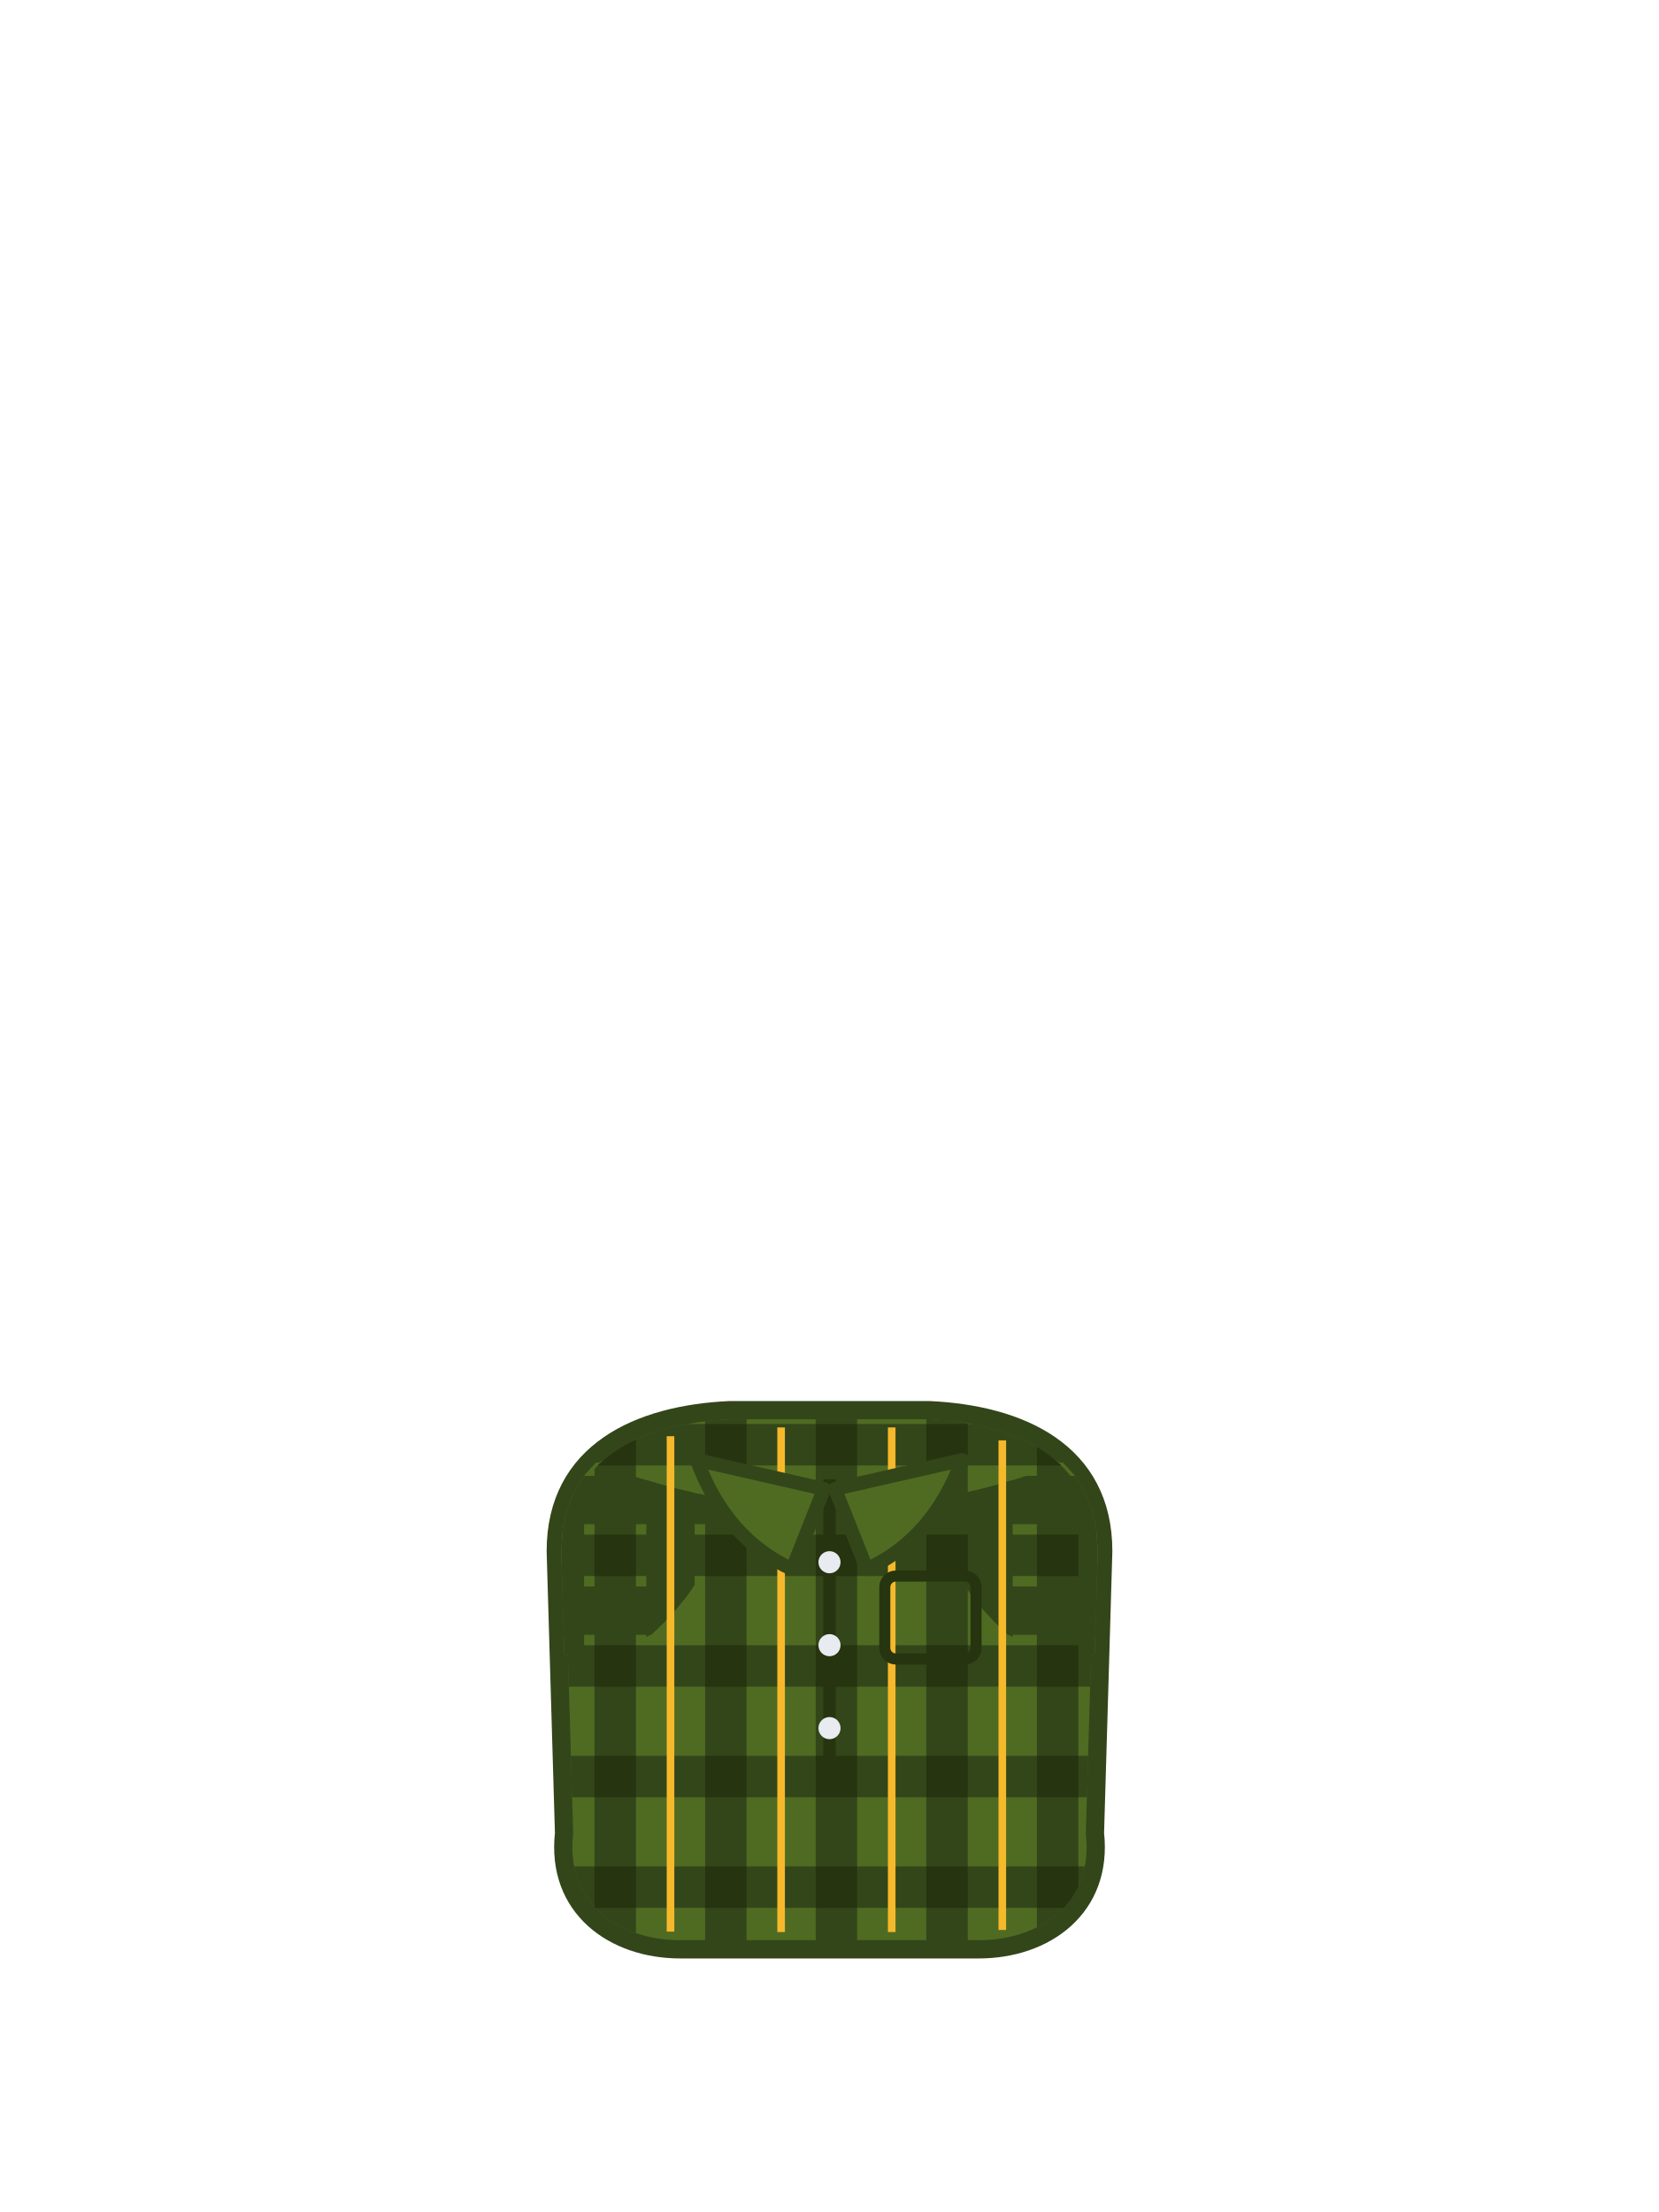
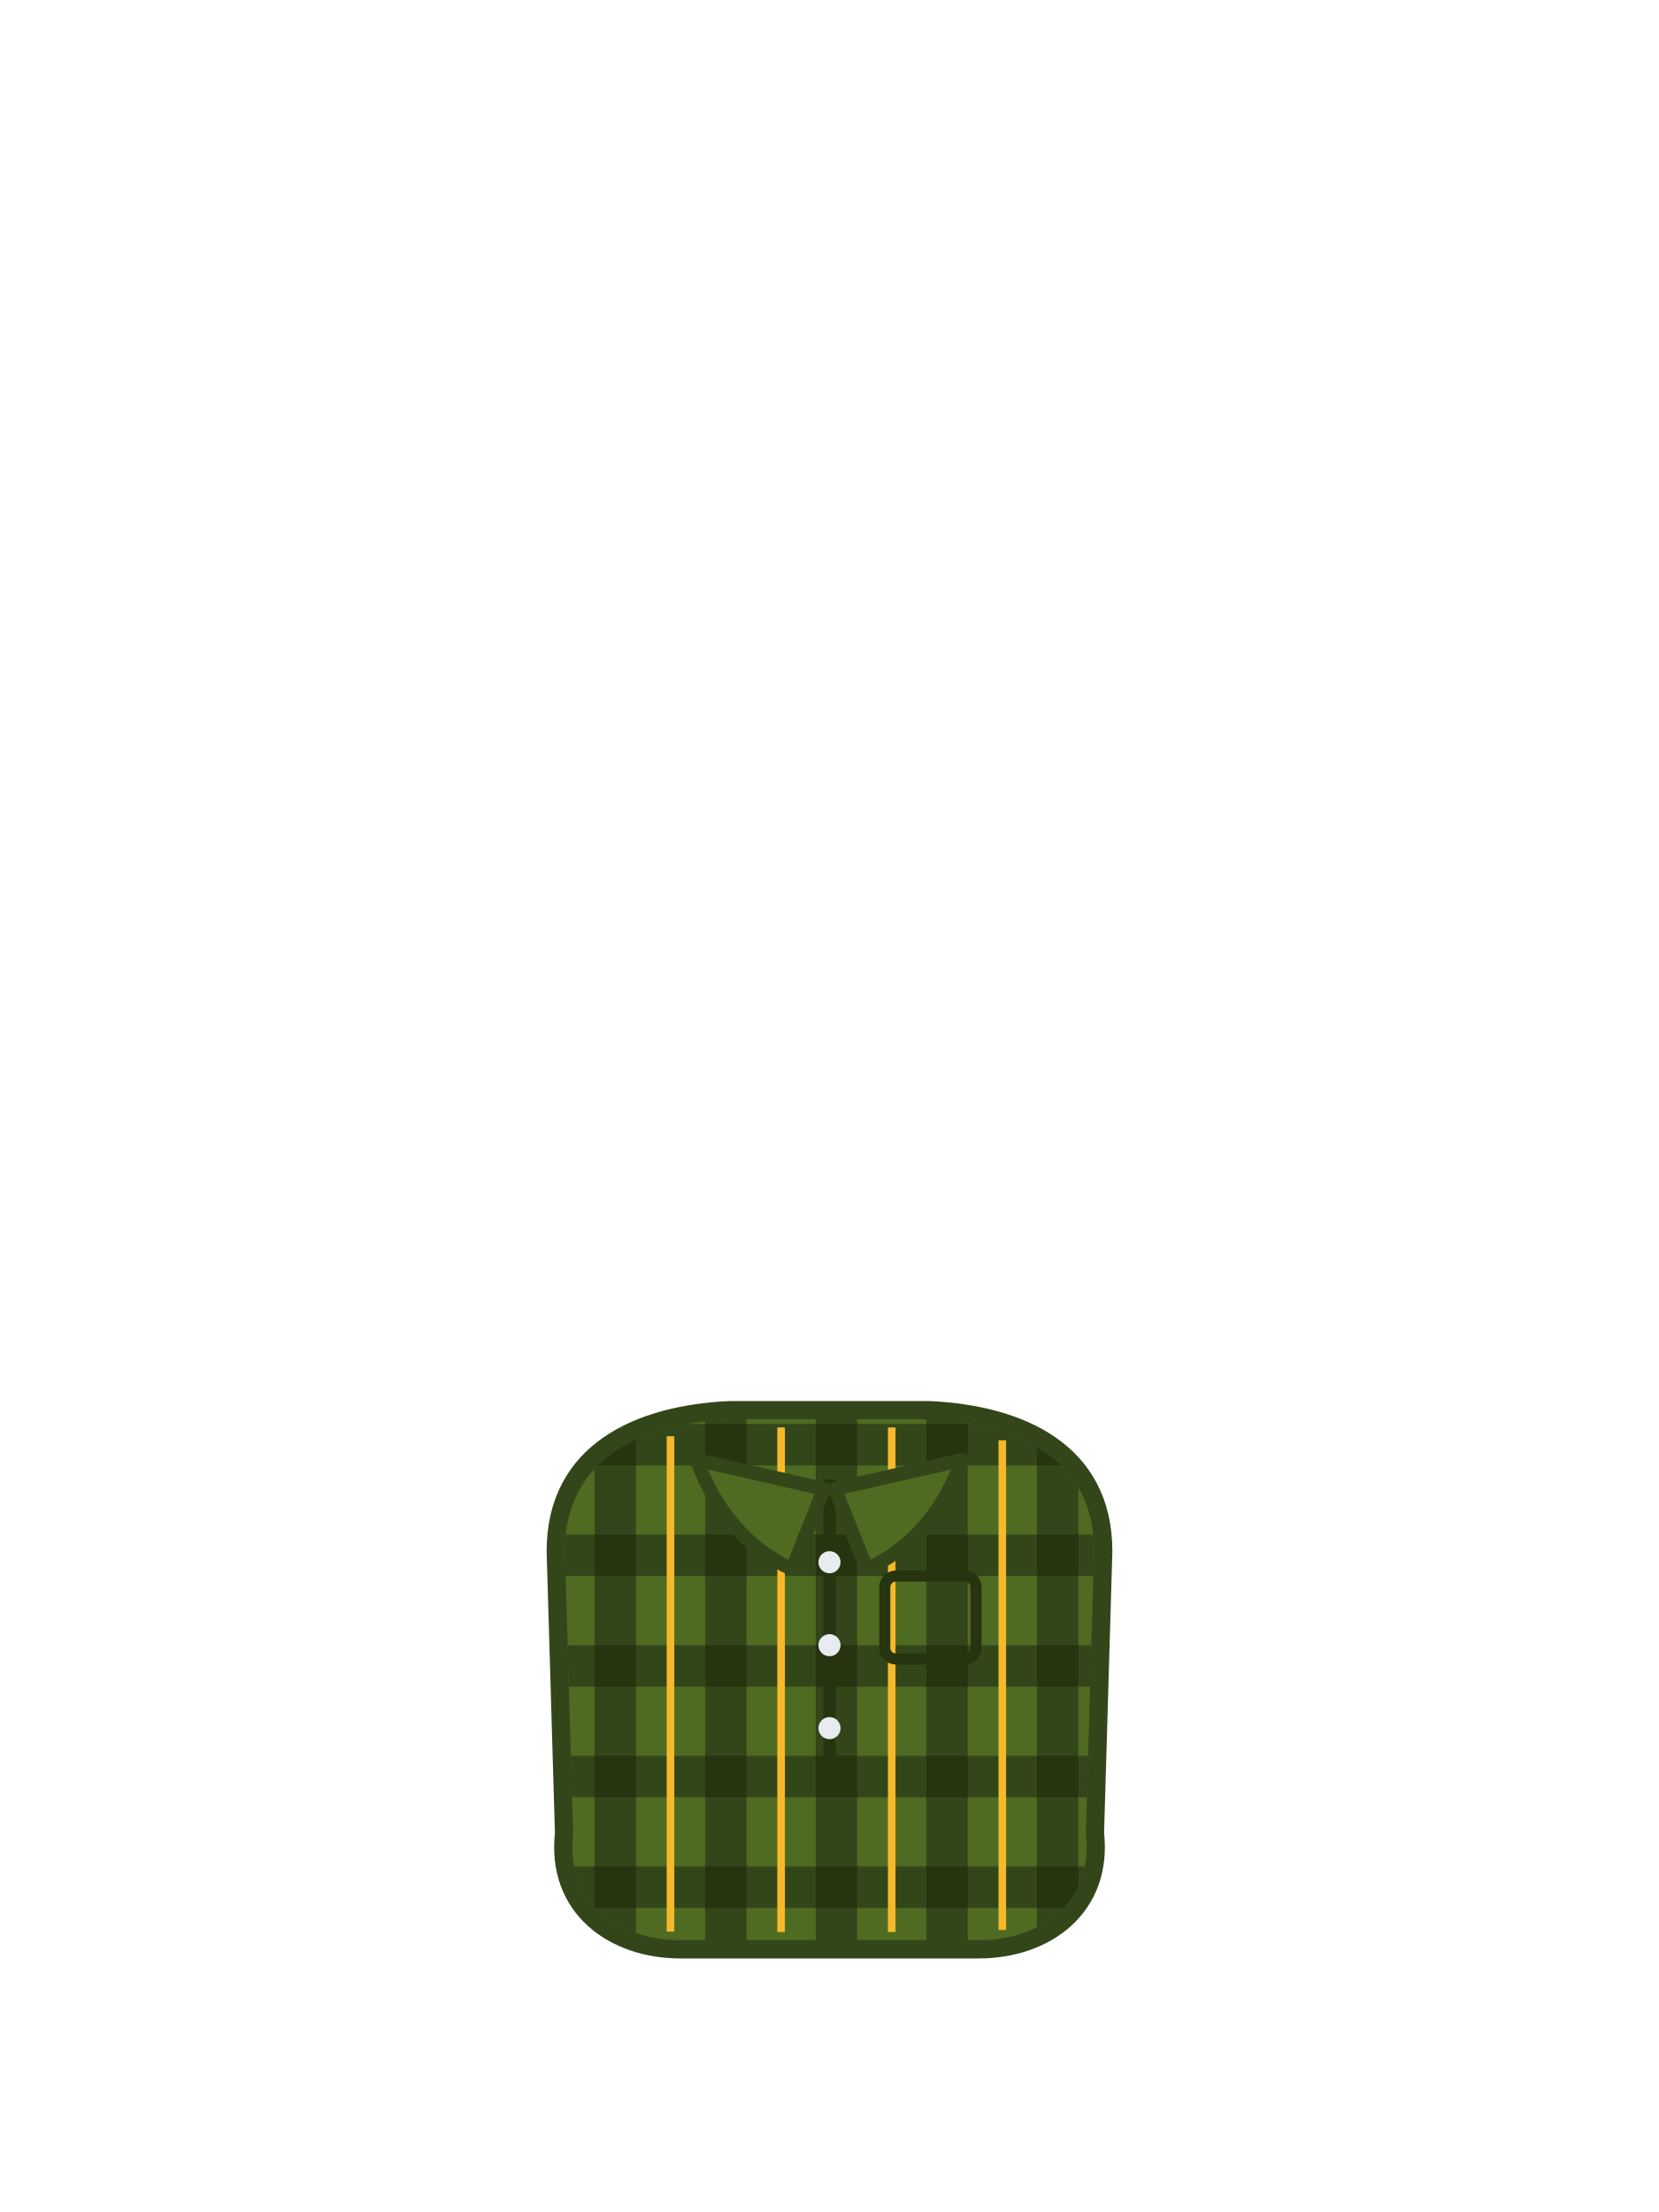
<svg xmlns="http://www.w3.org/2000/svg" viewBox="0 0 240 320">
  <circle cx="92.4" cy="222" r="11.4" fill="#4F6B22" />
  <circle cx="147.6" cy="222" r="11.4" fill="#4F6B22" />
  <path d="M 80.4 224.4 C 80.4 210 92.4 204.6 105.6 204 L 134.4 204 C 147.6 204.6 159.6 210 159.6 224.4 L 158.4 265.2 C 159.6 276 151.2 282 141.6 282 L 98.4 282 C 88.8 282 80.4 276 81.6 265.2 Z" fill="#4F6B22" stroke="#33461A" stroke-width="2.64" />
-   <path d="M 104.12 219.97 L 104.07 219.68 L 104.01 219.39 L 103.94 219.11 L 103.87 218.83 L 103.79 218.55 L 103.70 218.27 L 103.60 217.99 L 103.50 217.72 L 103.39 217.45 L 103.28 217.18 L 103.16 216.91 L 103.03 216.65 L 102.89 216.39 L 102.75 216.13 L 102.61 215.88 L 102.45 215.63 L 102.29 215.39 L 102.13 215.15 L 101.96 214.91 L 101.78 214.68 L 101.60 214.45 L 101.41 214.23 L 101.22 214.01 L 101.02 213.79 L 100.81 213.59 L 100.61 213.38 L 100.39 213.18 L 100.17 212.99 L 99.95 212.80 L 99.72 212.62 L 99.49 212.44 L 99.25 212.27 L 99.01 212.11 L 98.77 211.95 L 98.52 211.79 L 98.27 211.65 L 98.01 211.51 L 97.75 211.37 L 97.49 211.24 L 97.22 211.12 L 96.95 211.01 L 96.68 210.90 L 96.41 210.80 L 96.13 210.70 L 95.85 210.61 L 95.57 210.53 L 95.29 210.46 L 95.01 210.39 L 94.72 210.33 L 94.43 210.28 L 94.15 210.23 L 93.86 210.19 L 93.57 210.16 L 93.28 210.13 L 92.98 210.11 L 92.69 210.10 L 92.40 210.10 L 92.11 210.10 L 91.82 210.11 L 91.52 210.13 L 91.23 210.16 L 90.94 210.19 L 90.65 210.23 L 90.37 210.28 L 90.08 210.33 L 89.79 210.39 L 89.51 210.46 L 89.23 210.53 L 88.95 210.61 L 88.67 210.70 L 88.39 210.80 L 88.12 210.90 L 87.85 211.01 L 87.58 211.12 L 87.31 211.24 L 87.05 211.37 L 86.79 211.51 L 86.53 211.65 L 86.28 211.79 L 86.03 211.95 L 85.79 212.11 L 85.69 212.18 L 84.67 213.30 L 84.64 213.33 L 84.62 213.37 L 83.22 215.56 L 83.19 215.60 L 83.18 215.63 L 82.85 216.40 L 82.13 218.14 L 82.12 218.18 L 82.10 218.22 L 81.72 219.88 L 81.45 221.07 L 81.44 221.10 L 81.43 221.14 L 81.23 224.06 L 81.20 224.39 L 81.20 224.44 L 81.21 224.68 L 81.25 226.16 L 81.30 226.28 L 81.41 226.55 L 81.52 226.82 L 81.64 227.09 L 81.77 227.35 L 81.91 227.61 L 82.05 227.87 L 82.19 228.12 L 82.35 228.37 L 82.51 228.61 L 82.67 228.85 L 82.84 229.09 L 83.02 229.32 L 83.20 229.55 L 83.39 229.77 L 83.58 229.99 L 83.78 230.21 L 83.99 230.41 L 84.19 230.62 L 84.41 230.82 L 84.63 231.01 L 84.85 231.20 L 85.08 231.38 L 85.31 231.56 L 85.55 231.73 L 85.79 231.89 L 86.03 232.05 L 86.28 232.21 L 86.53 232.35 L 86.79 232.49 L 87.05 232.63 L 87.31 232.76 L 87.58 232.88 L 87.85 232.99 L 88.12 233.10 L 88.39 233.20 L 88.67 233.30 L 88.95 233.39 L 89.23 233.47 L 89.51 233.54 L 89.79 233.61 L 90.08 233.67 L 90.37 233.72 L 90.65 233.77 L 90.94 233.81 L 91.23 233.84 L 91.52 233.87 L 91.82 233.89 L 92.11 233.90 L 92.40 233.90 L 92.69 233.90 L 92.98 233.89 L 93.28 233.87 L 93.57 233.84 L 93.86 233.81 L 94.15 233.77 L 94.43 233.72 L 94.72 233.67 L 95.01 233.61 L 95.29 233.54 L 95.57 233.47 L 95.85 233.39 L 96.13 233.30 L 96.41 233.20 L 96.68 233.10 L 96.95 232.99 L 97.22 232.88 L 97.49 232.76 L 97.75 232.63 L 98.01 232.49 L 98.10 232.44 L 99.29 230.97 L 99.31 230.95 L 100.60 229.13 L 100.62 229.09 L 100.62 229.09 L 101.12 228.26 L 101.72 227.25 L 101.74 227.22 L 102.67 225.36 L 102.69 225.32 L 103.31 223.76 L 103.44 223.44 L 103.44 223.44 L 103.45 223.40 L 104.03 221.49 L 104.04 221.45 L 104.06 221.35 L 104.22 220.59 L 104.17 220.25 Z" fill="#4F6B22" />
-   <path d="M 95.31 214.66 L 92.63 213.85 L 92.59 213.85 L 90.07 213.00 L 90.04 212.98 L 87.45 212.01 L 87.42 212.00 L 86.27 211.54 L 86.11 211.70 L 84.67 213.30 L 84.64 213.33 L 84.62 213.37 L 83.22 215.56 L 83.19 215.60 L 83.18 215.63 L 82.85 216.40 L 82.13 218.14 L 82.12 218.18 L 82.10 218.22 L 81.72 219.88 L 81.45 221.07 L 81.44 221.10 L 81.43 221.14 L 81.23 224.06 L 81.20 224.39 L 81.20 224.44 L 81.63 239.07 L 81.64 239.11 L 81.64 239.16 L 81.66 239.21 L 81.68 239.26 L 81.70 239.30 L 81.73 239.34 L 81.76 239.38 L 81.79 239.42 L 81.83 239.45 L 81.87 239.48 L 81.91 239.50 L 81.96 239.52 L 82.00 239.53 L 82.05 239.54 L 82.10 239.55 L 82.15 239.55 L 82.20 239.55 L 82.57 239.50 L 82.58 239.49 L 84.20 239.24 L 84.62 239.17 L 84.63 239.17 L 85.19 239.07 L 86.49 238.84 L 86.51 238.83 L 87.64 238.60 L 88.20 238.48 L 88.22 238.48 L 89.74 238.11 L 89.76 238.11 L 91.11 237.72 L 91.14 237.72 L 91.78 237.50 L 92.32 237.32 L 92.35 237.31 L 92.87 237.09 L 93.35 236.89 L 93.39 236.87 L 94.10 236.51 L 94.23 236.44 L 94.27 236.42 L 94.31 236.39 L 94.35 236.36 L 96.16 234.60 L 96.18 234.58 L 97.38 233.28 L 97.82 232.80 L 97.84 232.77 L 98.71 231.70 L 99.29 230.97 L 99.31 230.95 L 100.60 229.13 L 100.62 229.09 L 101.12 228.26 L 101.72 227.25 L 101.74 227.22 L 102.67 225.36 L 102.69 225.32 L 103.31 223.76 L 103.44 223.44 L 103.45 223.40 L 104.03 221.49 L 104.04 221.45 L 104.44 219.53 L 104.45 219.48 L 104.62 217.92 L 104.67 217.54 L 104.67 217.50 L 104.69 216.79 L 103.40 216.57 L 103.37 216.56 L 100.61 216.00 L 100.58 216.00 L 97.97 215.38 L 97.94 215.38 L 95.34 214.68 Z" fill="#4F6B22" />
-   <path d="M 95.31 214.66 L 93.50 214.12 L 93.50 236.82 L 94.23 236.44 L 94.27 236.42 L 94.31 236.39 L 94.35 236.36 L 94.43 236.28 L 96.16 234.60 L 96.18 234.58 L 97.38 233.28 L 97.82 232.80 L 97.84 232.77 L 98.71 231.70 L 99.29 230.97 L 99.31 230.95 L 99.74 230.35 L 100.50 229.26 L 100.50 215.97 L 97.97 215.38 L 97.94 215.38 L 95.34 214.68 Z M 83.22 215.56 L 83.19 215.60 L 83.18 215.63 L 82.13 218.14 L 82.12 218.18 L 82.10 218.22 L 81.72 219.88 L 81.45 221.07 L 81.44 221.10 L 81.43 221.14 L 81.23 224.06 L 81.20 224.39 L 81.20 224.44 L 81.63 239.07 L 81.64 239.11 L 81.64 239.16 L 81.66 239.21 L 81.68 239.26 L 81.70 239.30 L 81.73 239.34 L 81.76 239.38 L 81.79 239.42 L 81.83 239.45 L 81.87 239.48 L 81.91 239.50 L 81.96 239.52 L 82.00 239.53 L 82.05 239.54 L 82.10 239.55 L 82.15 239.55 L 82.20 239.55 L 82.57 239.50 L 82.58 239.49 L 84.50 239.19 L 84.50 213.55 Z" fill="#33461A" />
-   <path d="M 95.31 214.66 L 92.63 213.85 L 92.59 213.85 L 91.57 213.50 L 84.53 213.50 L 83.22 215.56 L 83.19 215.60 L 83.18 215.63 L 82.13 218.14 L 82.12 218.18 L 82.10 218.22 L 81.93 218.97 L 81.58 220.50 L 104.24 220.50 L 104.44 219.53 L 104.45 219.48 L 104.62 217.92 L 104.67 217.54 L 104.67 217.50 L 104.69 216.79 L 103.40 216.57 L 103.37 216.56 L 100.61 216.00 L 100.58 216.00 L 97.97 215.38 L 97.94 215.38 L 95.34 214.68 Z M 94.52 236.20 L 96.16 234.60 L 96.18 234.58 L 97.38 233.28 L 97.82 232.80 L 97.84 232.77 L 98.71 231.70 L 99.29 230.97 L 99.31 230.95 L 100.33 229.50 L 81.35 229.50 L 81.39 230.94 L 81.56 236.50 L 94.12 236.50 L 94.23 236.44 L 94.27 236.42 L 94.31 236.39 L 94.35 236.36 Z" fill="#33461A" />
-   <path d="M 153.97 211.95 L 153.72 211.79 L 153.47 211.65 L 153.21 211.51 L 152.95 211.37 L 152.69 211.24 L 152.42 211.12 L 152.15 211.01 L 151.88 210.90 L 151.61 210.80 L 151.33 210.70 L 151.05 210.61 L 150.77 210.53 L 150.49 210.46 L 150.21 210.39 L 149.92 210.33 L 149.63 210.28 L 149.35 210.23 L 149.06 210.19 L 148.77 210.16 L 148.48 210.13 L 148.18 210.11 L 147.89 210.10 L 147.60 210.10 L 147.31 210.10 L 147.02 210.11 L 146.72 210.13 L 146.43 210.16 L 146.14 210.19 L 145.85 210.23 L 145.57 210.28 L 145.28 210.33 L 144.99 210.39 L 144.71 210.46 L 144.43 210.53 L 144.15 210.61 L 143.87 210.70 L 143.59 210.80 L 143.32 210.90 L 143.05 211.01 L 142.78 211.12 L 142.51 211.24 L 142.25 211.37 L 141.99 211.51 L 141.73 211.65 L 141.48 211.79 L 141.23 211.95 L 140.99 212.11 L 140.75 212.27 L 140.51 212.44 L 140.28 212.62 L 140.05 212.80 L 139.83 212.99 L 139.61 213.18 L 139.39 213.38 L 139.19 213.59 L 138.98 213.79 L 138.78 214.01 L 138.59 214.23 L 138.40 214.45 L 138.22 214.68 L 138.04 214.91 L 137.87 215.15 L 137.71 215.39 L 137.55 215.63 L 137.39 215.88 L 137.25 216.13 L 137.11 216.39 L 136.97 216.65 L 136.84 216.91 L 136.72 217.18 L 136.61 217.45 L 136.50 217.72 L 136.40 217.99 L 136.30 218.27 L 136.21 218.55 L 136.13 218.83 L 136.06 219.11 L 135.99 219.39 L 135.93 219.68 L 135.88 219.97 L 135.83 220.25 L 135.78 220.59 L 135.96 221.45 L 135.96 221.45 L 135.97 221.49 L 135.98 221.52 L 136.55 223.40 L 136.56 223.44 L 137.31 225.32 L 137.33 225.36 L 137.63 225.96 L 138.26 227.22 L 138.28 227.25 L 139.38 229.09 L 139.40 229.13 L 140.07 230.07 L 140.69 230.95 L 140.71 230.97 L 141.22 231.61 L 141.90 232.44 L 141.99 232.49 L 142.25 232.63 L 142.51 232.76 L 142.78 232.88 L 143.05 232.99 L 143.32 233.10 L 143.59 233.20 L 143.87 233.30 L 144.15 233.39 L 144.43 233.47 L 144.71 233.54 L 144.99 233.61 L 145.28 233.67 L 145.57 233.72 L 145.85 233.77 L 146.14 233.81 L 146.43 233.84 L 146.72 233.87 L 147.02 233.89 L 147.31 233.90 L 147.60 233.90 L 147.89 233.90 L 148.18 233.89 L 148.48 233.87 L 148.77 233.84 L 149.06 233.81 L 149.35 233.77 L 149.63 233.72 L 149.92 233.67 L 150.21 233.61 L 150.49 233.54 L 150.77 233.47 L 151.05 233.39 L 151.33 233.30 L 151.61 233.20 L 151.88 233.10 L 152.15 232.99 L 152.42 232.88 L 152.69 232.76 L 152.95 232.63 L 153.21 232.49 L 153.47 232.35 L 153.72 232.21 L 153.97 232.05 L 154.21 231.89 L 154.45 231.73 L 154.69 231.56 L 154.92 231.38 L 155.15 231.20 L 155.37 231.01 L 155.59 230.82 L 155.81 230.62 L 156.01 230.41 L 156.22 230.21 L 156.42 229.99 L 156.61 229.77 L 156.80 229.55 L 156.98 229.32 L 157.16 229.09 L 157.33 228.85 L 157.49 228.61 L 157.65 228.37 L 157.81 228.12 L 157.95 227.87 L 158.09 227.61 L 158.23 227.35 L 158.36 227.09 L 158.48 226.82 L 158.59 226.55 L 158.70 226.28 L 158.75 226.16 L 158.80 224.44 L 158.80 224.39 L 158.74 223.58 L 158.57 221.14 L 158.56 221.10 L 158.55 221.07 L 157.90 218.22 L 157.88 218.18 L 157.87 218.14 L 156.82 215.63 L 156.81 215.60 L 156.78 215.56 L 155.38 213.37 L 155.36 213.33 L 155.33 213.30 L 154.31 212.18 L 154.21 212.11 Z" fill="#4F6B22" />
-   <path d="M 139.39 216.00 L 136.63 216.56 L 136.60 216.57 L 135.31 216.79 L 135.33 217.50 L 135.33 217.54 L 135.55 219.48 L 135.56 219.53 L 135.96 221.45 L 135.97 221.49 L 135.98 221.52 L 136.55 223.40 L 136.56 223.44 L 137.31 225.32 L 137.33 225.36 L 137.63 225.96 L 138.26 227.22 L 138.28 227.25 L 139.38 229.09 L 139.40 229.13 L 140.07 230.07 L 140.69 230.95 L 140.71 230.97 L 142.16 232.77 L 142.18 232.80 L 143.20 233.90 L 143.82 234.58 L 143.84 234.60 L 145.65 236.36 L 145.69 236.39 L 145.73 236.42 L 145.77 236.44 L 145.86 236.49 L 146.61 236.87 L 146.65 236.89 L 147.24 237.14 L 147.65 237.31 L 147.68 237.32 L 148.09 237.45 L 148.86 237.72 L 148.89 237.72 L 150.14 238.08 L 150.24 238.11 L 150.26 238.11 L 150.39 238.14 L 151.78 238.48 L 151.80 238.48 L 153.49 238.83 L 153.51 238.84 L 155.37 239.17 L 155.38 239.17 L 156.28 239.31 L 157.42 239.49 L 157.43 239.50 L 157.80 239.55 L 157.85 239.55 L 157.90 239.55 L 157.95 239.54 L 158.00 239.53 L 158.04 239.52 L 158.09 239.50 L 158.13 239.48 L 158.17 239.45 L 158.21 239.42 L 158.24 239.38 L 158.27 239.34 L 158.30 239.30 L 158.32 239.26 L 158.34 239.21 L 158.36 239.16 L 158.36 239.11 L 158.37 239.07 L 158.80 224.44 L 158.80 224.39 L 158.74 223.58 L 158.57 221.14 L 158.56 221.10 L 158.55 221.07 L 157.90 218.22 L 157.88 218.18 L 157.87 218.14 L 156.82 215.63 L 156.81 215.60 L 156.78 215.56 L 155.38 213.37 L 155.36 213.33 L 155.33 213.30 L 154.21 212.07 L 153.73 211.54 L 152.58 212.00 L 152.55 212.01 L 149.96 212.98 L 149.93 213.00 L 147.41 213.85 L 147.37 213.85 L 144.69 214.66 L 144.66 214.68 L 142.06 215.38 L 142.03 215.38 L 139.42 216.00 Z" fill="#4F6B22" />
-   <path d="M 157.42 239.49 L 157.43 239.50 L 157.80 239.55 L 157.85 239.55 L 157.90 239.55 L 157.95 239.54 L 158.00 239.53 L 158.04 239.52 L 158.09 239.50 L 158.13 239.48 L 158.17 239.45 L 158.21 239.42 L 158.24 239.38 L 158.27 239.34 L 158.30 239.30 L 158.32 239.26 L 158.34 239.21 L 158.36 239.16 L 158.36 239.11 L 158.37 239.07 L 158.80 224.44 L 158.80 224.39 L 158.74 223.58 L 158.57 221.14 L 158.56 221.10 L 158.55 221.07 L 157.90 218.22 L 157.88 218.18 L 157.87 218.14 L 156.82 215.63 L 156.81 215.60 L 156.78 215.56 L 156.10 214.49 L 155.50 213.55 L 155.50 239.19 Z M 142.06 215.38 L 142.03 215.38 L 139.50 215.97 L 139.50 229.26 L 140.69 230.95 L 140.71 230.97 L 142.16 232.77 L 142.18 232.80 L 143.20 233.90 L 143.82 234.58 L 143.84 234.60 L 145.65 236.36 L 145.69 236.39 L 145.73 236.42 L 145.77 236.44 L 146.50 236.82 L 146.50 214.12 L 144.69 214.66 L 144.66 214.68 Z" fill="#33461A" />
-   <path d="M 158.50 234.57 L 158.65 229.50 L 139.67 229.50 L 140.19 230.24 L 140.69 230.95 L 140.71 230.97 L 142.16 232.77 L 142.18 232.80 L 143.20 233.90 L 143.82 234.58 L 143.84 234.60 L 145.38 236.10 L 145.65 236.36 L 145.69 236.39 L 145.73 236.42 L 145.77 236.44 L 145.88 236.50 L 158.44 236.50 Z M 139.39 216.00 L 136.63 216.56 L 136.60 216.57 L 135.31 216.79 L 135.33 217.50 L 135.33 217.54 L 135.55 219.48 L 135.56 219.53 L 135.64 219.92 L 135.76 220.50 L 158.42 220.50 L 157.90 218.22 L 157.88 218.18 L 157.87 218.14 L 157.87 218.14 L 157.42 217.07 L 156.82 215.63 L 156.81 215.60 L 156.78 215.56 L 155.47 213.50 L 148.43 213.50 L 147.41 213.85 L 147.37 213.85 L 144.69 214.66 L 144.66 214.68 L 142.06 215.38 L 142.03 215.38 L 139.42 216.00 Z" fill="#33461A" />
  <path d="M 86.14 276.01 L 86.82 276.69 L 87.56 277.31 L 88.36 277.88 L 89.20 278.41 L 90.09 278.88 L 91.01 279.30 L 91.98 279.66 L 92.00 279.67 L 92.00 208.28 L 91.10 208.71 L 89.91 209.37 L 88.79 210.09 L 87.74 210.88 L 86.76 211.73 L 86.00 212.50 L 86.00 275.86 Z M 108.00 280.70 L 108.00 205.30 L 105.64 205.30 L 104.06 205.40 L 102.47 205.54 L 102.00 205.61 L 102.00 280.70 Z M 124.00 280.70 L 124.00 205.30 L 118.00 205.30 L 118.00 280.70 Z M 140.00 280.70 L 140.00 205.90 L 139.08 205.74 L 137.53 205.54 L 135.94 205.40 L 134.36 205.30 L 134.00 205.30 L 134.00 280.70 Z M 150.80 278.41 L 151.64 277.88 L 152.44 277.31 L 153.18 276.69 L 153.86 276.01 L 154.50 275.29 L 155.07 274.53 L 155.58 273.71 L 156.00 272.90 L 156.00 215.19 L 155.71 214.69 L 154.97 213.64 L 154.14 212.65 L 153.24 211.73 L 152.26 210.88 L 151.21 210.09 L 150.09 209.37 L 150.00 209.32 L 150.00 278.83 Z" fill="#33461A" />
  <path d="M 81.81 228.00 L 158.19 228.00 L 158.30 224.40 L 158.24 222.74 L 158.16 222.00 L 81.84 222.00 L 81.76 222.74 L 81.70 224.40 Z M 82.28 244.00 L 157.72 244.00 L 157.90 238.00 L 82.10 238.00 Z M 82.75 260.00 L 157.25 260.00 L 157.43 254.00 L 82.57 254.00 Z M 83.28 270.97 L 83.59 271.93 L 83.97 272.85 L 84.42 273.71 L 84.93 274.53 L 85.50 275.29 L 86.12 276.00 L 153.88 276.00 L 154.50 275.29 L 155.07 274.53 L 155.58 273.71 L 156.03 272.85 L 156.41 271.93 L 156.72 270.97 L 156.95 270.00 L 83.05 270.00 Z M 153.24 211.73 L 152.26 210.88 L 151.21 210.09 L 150.09 209.37 L 148.90 208.71 L 147.65 208.11 L 146.34 207.57 L 144.97 207.09 L 143.56 206.67 L 142.11 206.31 L 140.62 206.00 L 99.38 206.00 L 97.89 206.31 L 96.44 206.67 L 95.03 207.09 L 93.66 207.57 L 92.35 208.11 L 91.10 208.71 L 89.91 209.37 L 88.79 210.09 L 87.74 210.88 L 86.76 211.73 L 86.50 212.00 L 153.50 212.00 Z" fill="#33461A" />
  <path d="M 92.00 270.00 L 86.00 270.00 L 86.00 275.86 L 86.12 276.00 L 92.00 276.00 Z M 92.00 254.00 L 86.00 254.00 L 86.00 260.00 L 92.00 260.00 Z M 92.00 238.00 L 86.00 238.00 L 86.00 244.00 L 92.00 244.00 Z M 92.00 222.00 L 86.00 222.00 L 86.00 228.00 L 92.00 228.00 Z M 92.00 208.28 L 91.10 208.71 L 89.91 209.37 L 88.79 210.09 L 87.74 210.88 L 86.76 211.73 L 86.50 212.00 L 92.00 212.00 Z M 108.00 270.00 L 102.00 270.00 L 102.00 276.00 L 108.00 276.00 Z M 108.00 254.00 L 102.00 254.00 L 102.00 260.00 L 108.00 260.00 Z M 108.00 238.00 L 102.00 238.00 L 102.00 244.00 L 108.00 244.00 Z M 108.00 222.00 L 102.00 222.00 L 102.00 228.00 L 108.00 228.00 Z M 108.00 206.00 L 102.00 206.00 L 102.00 212.00 L 108.00 212.00 Z M 124.00 270.00 L 118.00 270.00 L 118.00 276.00 L 124.00 276.00 Z M 124.00 254.00 L 118.00 254.00 L 118.00 260.00 L 124.00 260.00 Z M 124.00 238.00 L 118.00 238.00 L 118.00 244.00 L 124.00 244.00 Z M 124.00 222.00 L 118.00 222.00 L 118.00 228.00 L 124.00 228.00 Z M 124.00 206.00 L 118.00 206.00 L 118.00 212.00 L 124.00 212.00 Z M 140.00 270.00 L 134.00 270.00 L 134.00 276.00 L 140.00 276.00 Z M 140.00 254.00 L 134.00 254.00 L 134.00 260.00 L 140.00 260.00 Z M 140.00 238.00 L 134.00 238.00 L 134.00 244.00 L 140.00 244.00 Z M 140.00 222.00 L 134.00 222.00 L 134.00 228.00 L 140.00 228.00 Z M 140.00 206.00 L 134.00 206.00 L 134.00 212.00 L 140.00 212.00 Z M 154.50 275.29 L 155.07 274.53 L 155.58 273.71 L 156.00 272.90 L 156.00 270.00 L 150.00 270.00 L 150.00 276.00 L 153.88 276.00 Z M 156.00 254.00 L 150.00 254.00 L 150.00 260.00 L 156.00 260.00 Z M 156.00 238.00 L 150.00 238.00 L 150.00 244.00 L 156.00 244.00 Z M 156.00 222.00 L 150.00 222.00 L 150.00 228.00 L 156.00 228.00 Z M 153.24 211.73 L 152.26 210.88 L 151.21 210.09 L 150.09 209.37 L 150.00 209.32 L 150.00 212.00 L 153.50 212.00 Z" fill="#26340F" />
  <path d="M 97.00 207.77 L 97.00 279.44 M 113.00 206.50 L 113.00 279.50 M 129.00 206.50 L 129.00 279.50 M 145.00 208.37 L 145.00 279.20" fill="none" stroke="#F6B92B" stroke-width="1.1" />
  <path d="M 120 214 L 120 258" fill="none" stroke="#26340F" stroke-width="1.8" />
  <circle cx="120" cy="226" r="1.6" fill="#E8EBF0" />
  <circle cx="120" cy="238" r="1.6" fill="#E8EBF0" />
  <circle cx="120" cy="250" r="1.6" fill="#E8EBF0" />
  <path d="M 100.8 211.2 L 119.2 215.4 L 114.6 227 Q 105 222.6 100.8 211.2 Z" fill="#4F6B22" stroke="#33461A" stroke-width="2" stroke-linejoin="round" />
  <path d="M 139.2 211.2 L 120.8 215.4 L 125.4 227 Q 135 222.6 139.2 211.2 Z" fill="#4F6B22" stroke="#33461A" stroke-width="2" stroke-linejoin="round" />
  <rect x="128" y="228" width="13.2" height="12" rx="1.6" fill="none" stroke="#26340F" stroke-width="1.6" />
</svg>
